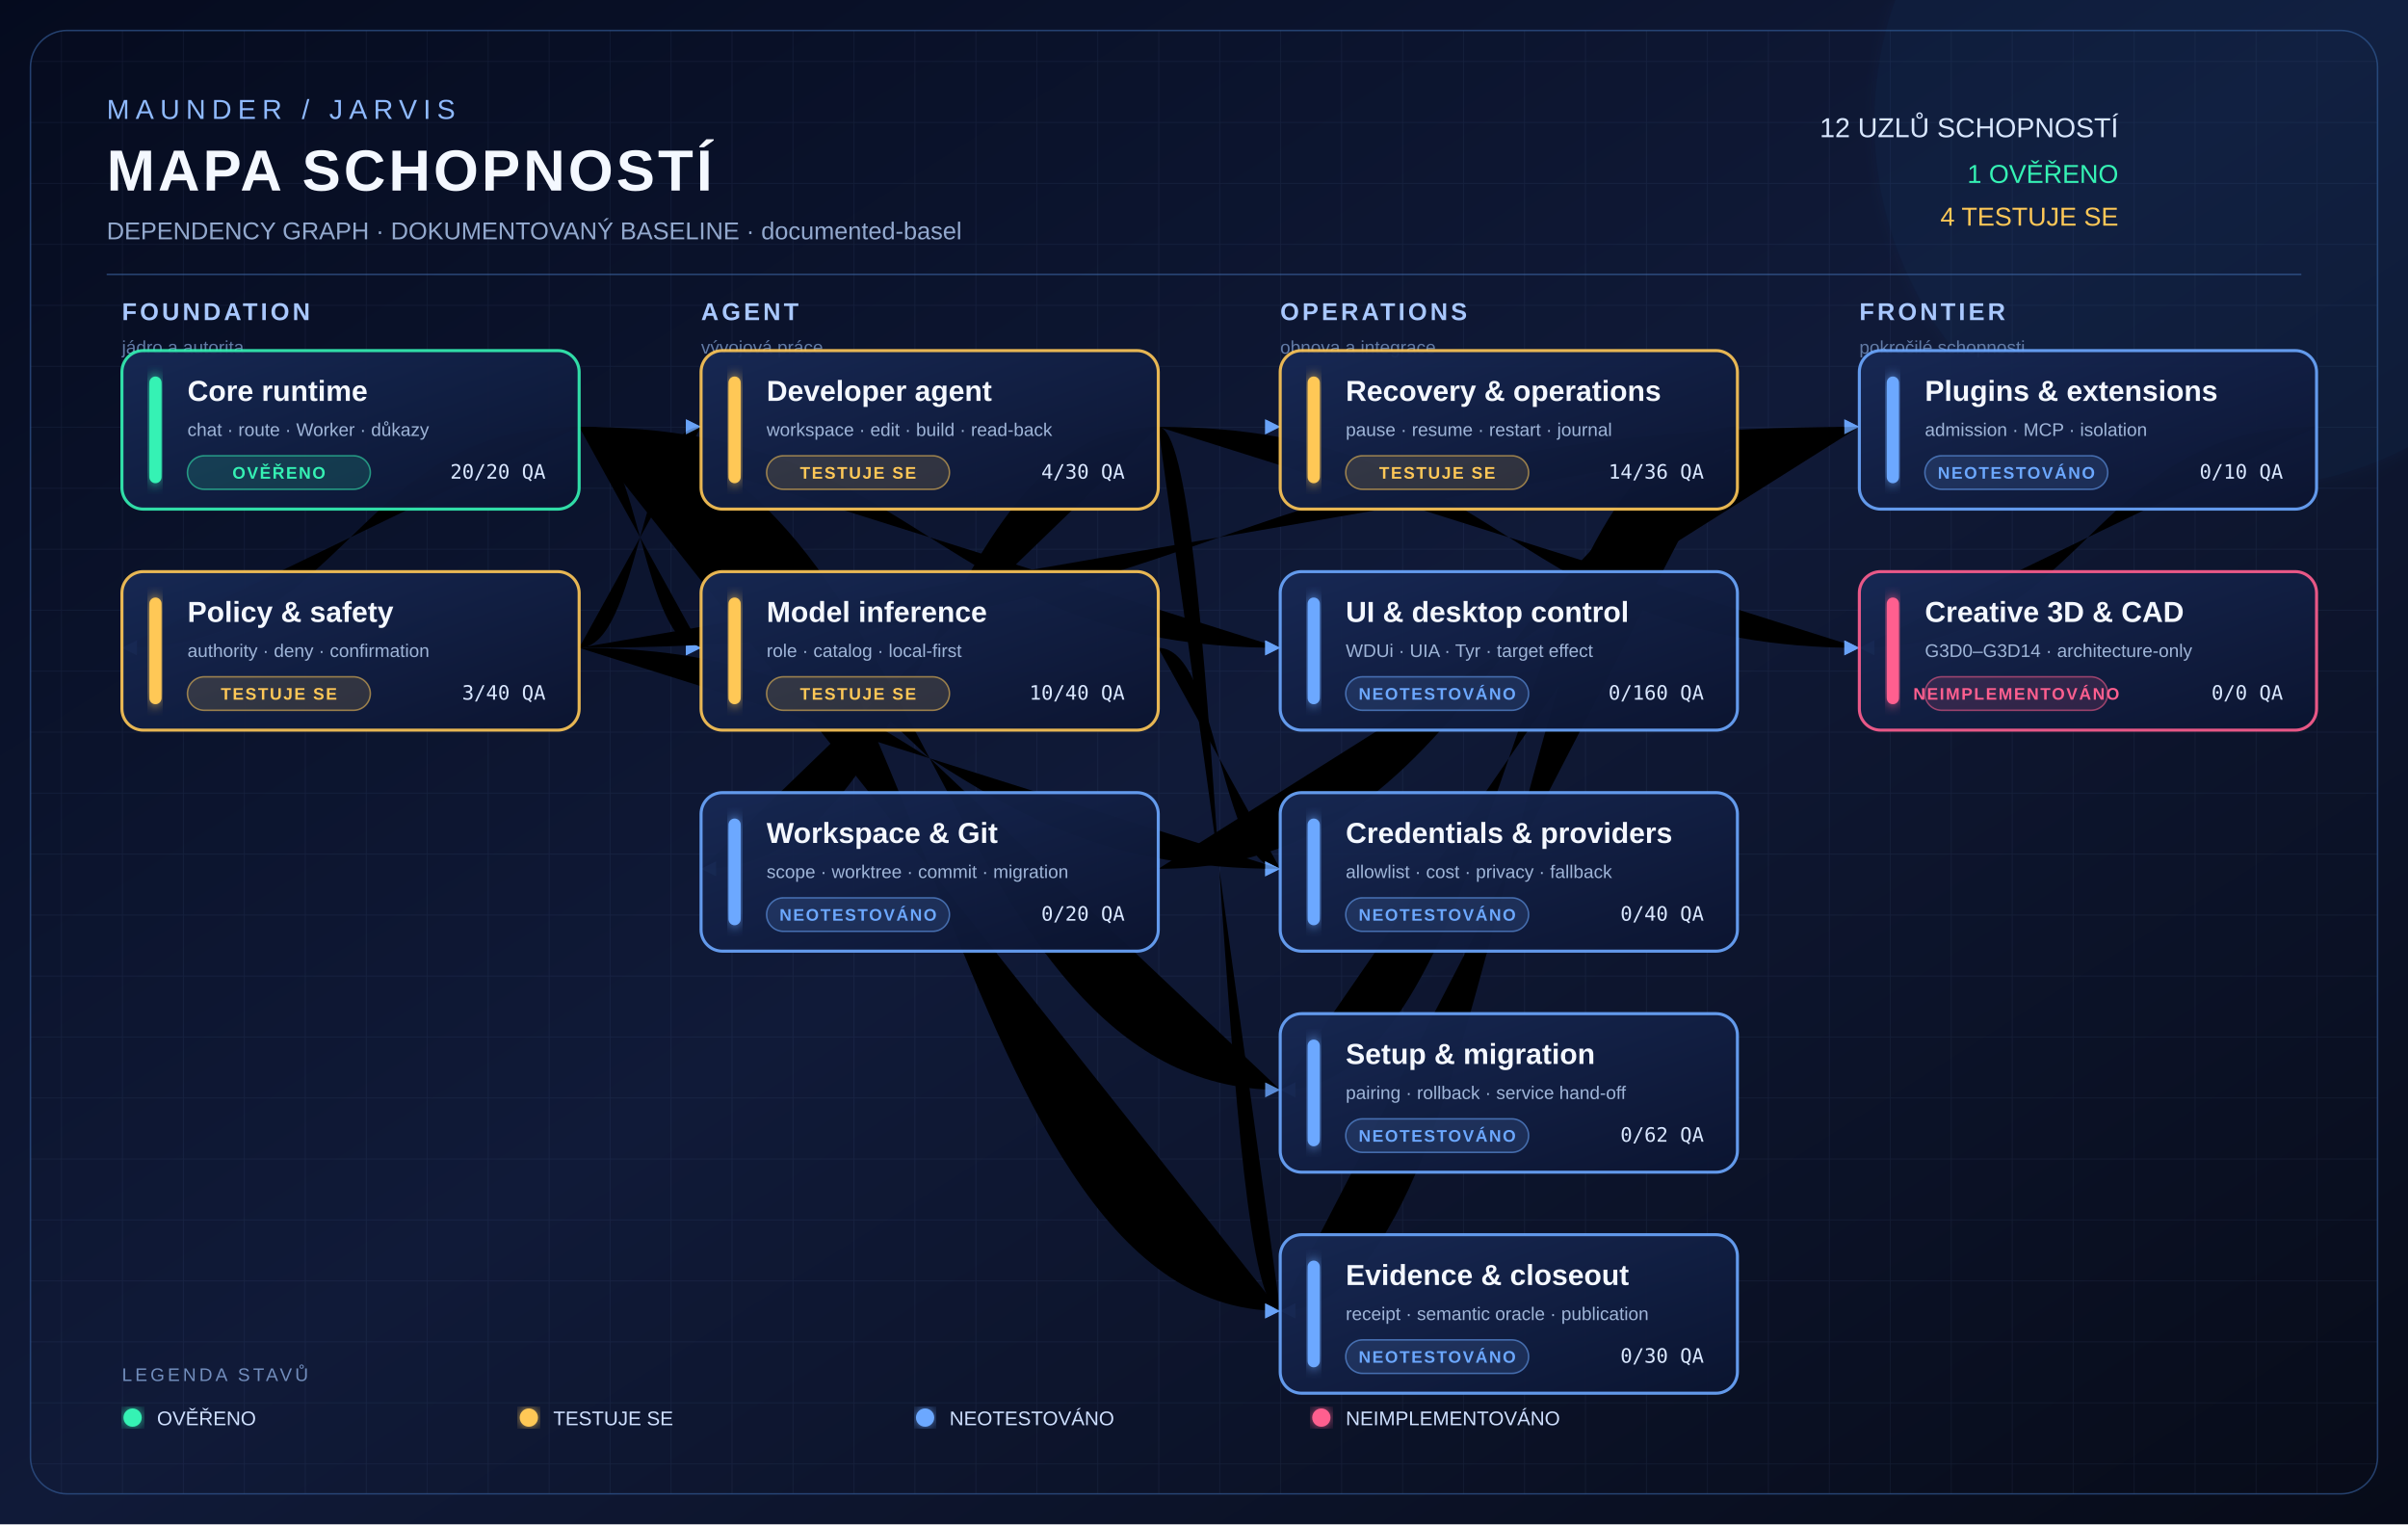
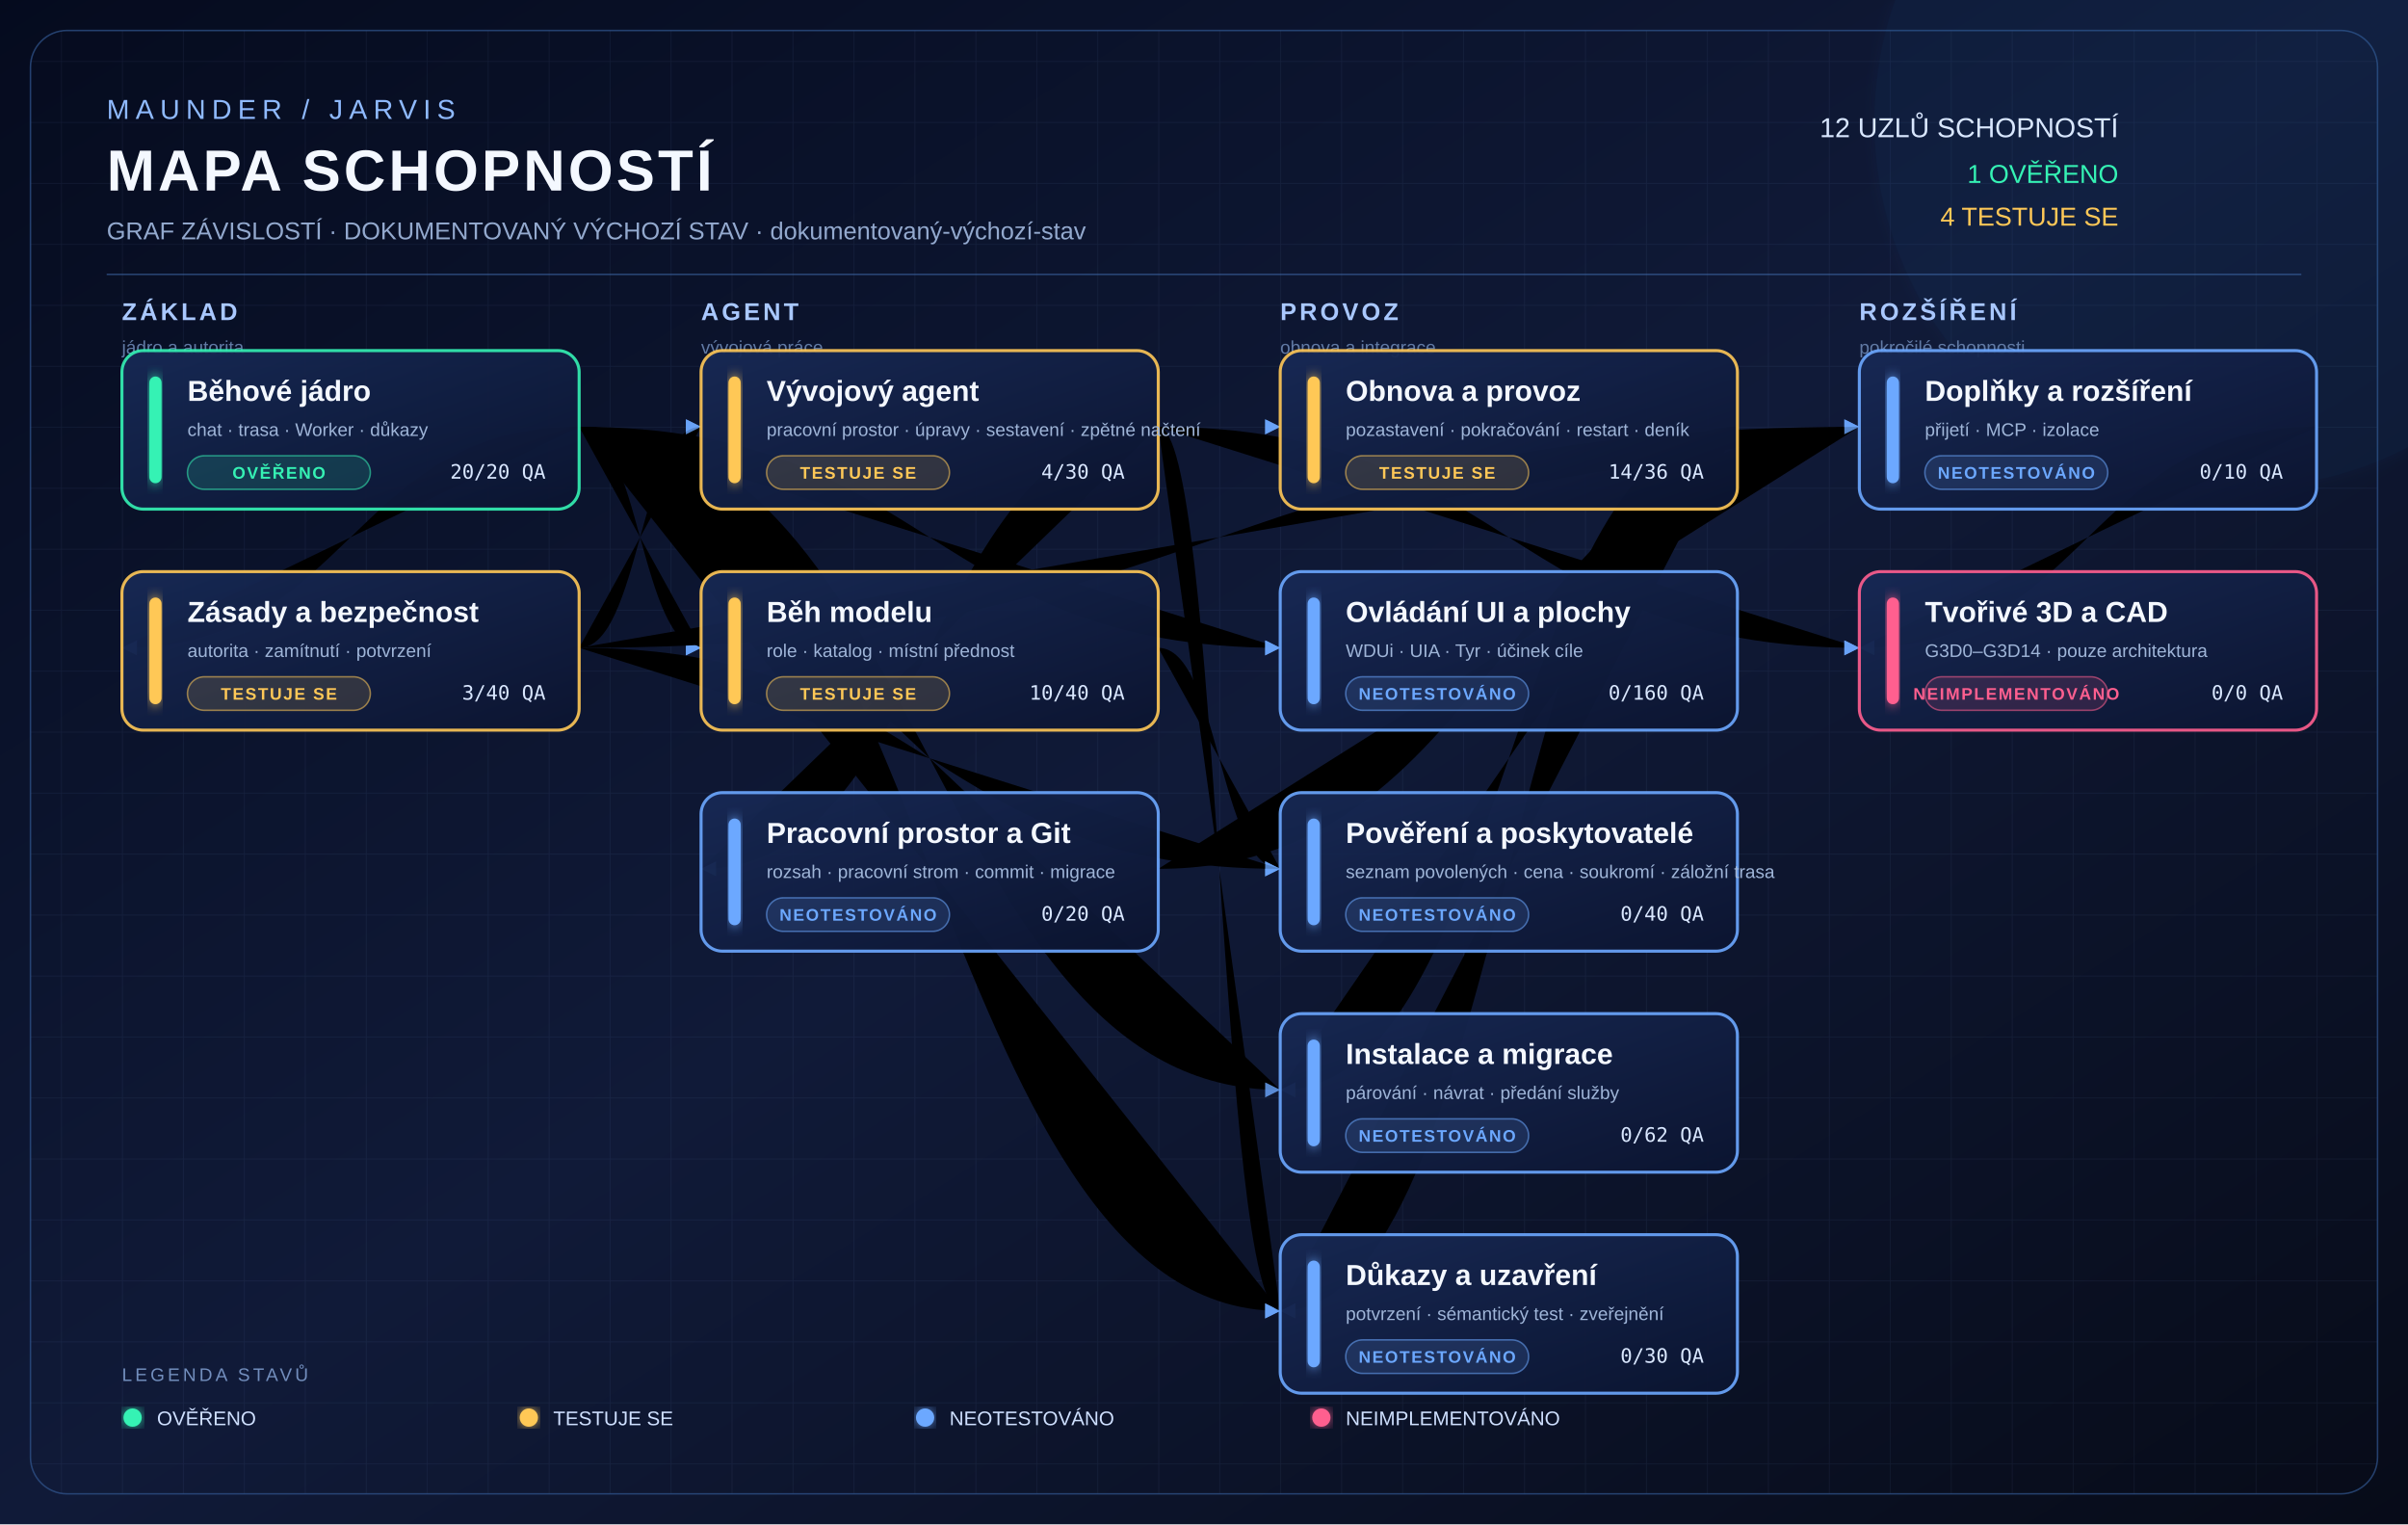
<svg xmlns="http://www.w3.org/2000/svg" role="img" aria-labelledby="title desc" viewBox="0 0 1580 1000" width="1580" height="1000">
  <defs>
    <linearGradient id="bg" x1="0" y1="0" x2="1" y2="1">
      <stop offset="0" stop-color="#050b1e" />
      <stop offset="0.5" stop-color="#101a38" />
      <stop offset="1" stop-color="#070b18" />
    </linearGradient>
    <linearGradient id="panel" x1="0" y1="0" x2="1" y2="1">
      <stop offset="0" stop-color="#172955" stop-opacity=".95" />
      <stop offset="1" stop-color="#0b1430" stop-opacity=".96" />
    </linearGradient>
    <filter id="glow">
      <feGaussianBlur stdDeviation="4" result="blur" />
      <feMerge>
        <feMergeNode in="blur" />
        <feMergeNode in="SourceGraphic" />
      </feMerge>
    </filter>
    <marker id="arrow" markerWidth="12" markerHeight="12" refX="10" refY="5" orient="auto">
      <path d="M0,0 L10,5 L0,10 Z" fill="#6ca8ff" opacity=".8" />
    </marker>
    <pattern id="grid" width="40" height="40" patternUnits="userSpaceOnUse">
      <path d="M40 0H0V40" fill="none" stroke="#7da4e8" stroke-opacity=".08" />
    </pattern>
  </defs>
  <rect width="1580" height="1000" fill="url(#bg)" />
  <rect x="20" y="20" width="1540" height="960" rx="24" fill="url(#grid)" stroke="#31568f" stroke-opacity=".7" />
  <circle cx="1470" cy="80" r="240" fill="#1d62a8" opacity=".08" filter="url(#glow)" />
  <text x="70" y="78" fill="#8fbaff" font-family="Segoe UI,Arial,sans-serif" font-size="18" letter-spacing="4">MAUNDER / JARVIS</text>
  <text x="70" y="125" fill="#f4f8ff" font-family="Segoe UI,Arial,sans-serif" font-size="38" font-weight="700" letter-spacing="2">MAPA SCHOPNOSTÍ</text>
-   <text x="70" y="157" fill="#93a9ce" font-family="Segoe UI,Arial,sans-serif" font-size="16">DEPENDENCY GRAPH · DOKUMENTOVANÝ BASELINE · documented-basel</text>
+   <text x="70" y="157" fill="#93a9ce" font-family="Segoe UI,Arial,sans-serif" font-size="16">GRAF ZÁVISLOSTÍ · DOKUMENTOVANÝ VÝCHOZÍ STAV · dokumentovaný-výchozí-stav</text>
  <text x="1390" y="90" fill="#d9e7ff" font-family="Segoe UI,Arial,sans-serif" font-size="18" text-anchor="end">12 UZLŮ SCHOPNOSTÍ</text>
  <text x="1390" y="120" fill="#35f2b4" font-family="Segoe UI,Arial,sans-serif" font-size="17" text-anchor="end">1 OVĚŘENO</text>
  <text x="1390" y="148" fill="#ffc857" font-family="Segoe UI,Arial,sans-serif" font-size="17" text-anchor="end">4 TESTUJE SE</text>
  <line x1="70" y1="180" x2="1510" y2="180" stroke="#4676bd" stroke-opacity=".5" />
-   <text x="80" y="210" fill="#a9c8ff" font-family="Segoe UI,Arial,sans-serif" font-size="16" font-weight="700" letter-spacing="2">FOUNDATION</text>
+   <text x="80" y="210" fill="#a9c8ff" font-family="Segoe UI,Arial,sans-serif" font-size="16" font-weight="700" letter-spacing="2">ZÁKLAD</text>
  <text x="80" y="232" fill="#617aa5" font-family="Segoe UI,Arial,sans-serif" font-size="12">jádro a autorita</text>
  <text x="460" y="210" fill="#a9c8ff" font-family="Segoe UI,Arial,sans-serif" font-size="16" font-weight="700" letter-spacing="2">AGENT</text>
  <text x="460" y="232" fill="#617aa5" font-family="Segoe UI,Arial,sans-serif" font-size="12">vývojová práce</text>
-   <text x="840" y="210" fill="#a9c8ff" font-family="Segoe UI,Arial,sans-serif" font-size="16" font-weight="700" letter-spacing="2">OPERATIONS</text>
+   <text x="840" y="210" fill="#a9c8ff" font-family="Segoe UI,Arial,sans-serif" font-size="16" font-weight="700" letter-spacing="2">PROVOZ</text>
  <text x="840" y="232" fill="#617aa5" font-family="Segoe UI,Arial,sans-serif" font-size="12">obnova a integrace</text>
-   <text x="1220" y="210" fill="#a9c8ff" font-family="Segoe UI,Arial,sans-serif" font-size="16" font-weight="700" letter-spacing="2">FRONTIER</text>
+   <text x="1220" y="210" fill="#a9c8ff" font-family="Segoe UI,Arial,sans-serif" font-size="16" font-weight="700" letter-spacing="2">ROZŠÍŘENÍ</text>
  <text x="1220" y="232" fill="#617aa5" font-family="Segoe UI,Arial,sans-serif" font-size="12">pokročilé schopnosti</text>
  <path class="edge" d="M 380 280 C 230 280, 230 425, 80 425" marker-end="url(#arrow)" />
  <path class="edge" d="M 380 280 C 420 280, 420 280, 460 280" marker-end="url(#arrow)" />
  <path class="edge" d="M 380 425 C 420 425, 420 280, 460 280" marker-end="url(#arrow)" />
  <path class="edge" d="M 380 280 C 420 280, 420 425, 460 425" marker-end="url(#arrow)" />
  <path class="edge" d="M 380 425 C 420 425, 420 425, 460 425" marker-end="url(#arrow)" />
  <path class="edge" d="M 760 280 C 610 280, 610 570, 460 570" marker-end="url(#arrow)" />
  <path class="edge" d="M 380 280 C 610 280, 610 280, 840 280" marker-end="url(#arrow)" />
  <path class="edge" d="M 760 280 C 800 280, 800 280, 840 280" marker-end="url(#arrow)" />
  <path class="edge" d="M 380 280 C 610 280, 610 425, 840 425" marker-end="url(#arrow)" />
  <path class="edge" d="M 380 425 C 610 425, 610 425, 840 425" marker-end="url(#arrow)" />
  <path class="edge" d="M 760 425 C 800 425, 800 570, 840 570" marker-end="url(#arrow)" />
  <path class="edge" d="M 380 425 C 610 425, 610 570, 840 570" marker-end="url(#arrow)" />
  <path class="edge" d="M 380 280 C 610 280, 610 715, 840 715" marker-end="url(#arrow)" />
  <path class="edge" d="M 1140 280 C 990 280, 990 715, 840 715" marker-end="url(#arrow)" />
  <path class="edge" d="M 380 280 C 610 280, 610 860, 840 860" marker-end="url(#arrow)" />
  <path class="edge" d="M 760 280 C 800 280, 800 860, 840 860" marker-end="url(#arrow)" />
  <path class="edge" d="M 1140 280 C 990 280, 990 860, 840 860" marker-end="url(#arrow)" />
  <path class="edge" d="M 380 425 C 800 425, 800 280, 1220 280" marker-end="url(#arrow)" />
  <path class="edge" d="M 760 570 C 990 570, 990 280, 1220 280" marker-end="url(#arrow)" />
  <path class="edge" d="M 760 280 C 990 280, 990 425, 1220 425" marker-end="url(#arrow)" />
  <path class="edge" d="M 1140 425 C 1180 425, 1180 425, 1220 425" marker-end="url(#arrow)" />
  <path class="edge" d="M 1520 280 C 1370 280, 1370 425, 1220 425" marker-end="url(#arrow)" />
  <g class="node" id="node-core-runtime">
    <rect x="80" y="230" width="300" height="104" rx="14" fill="url(#panel)" stroke="#35f2b4" stroke-width="2" stroke-opacity=".9" />
    <rect x="98" y="247" width="8" height="70" rx="4" fill="#35f2b4" filter="url(#glow)" />
-     <text x="123" y="263" fill="#f4f8ff" font-family="Segoe UI,Arial,sans-serif" font-size="19" font-weight="700">Core runtime</text>
-     <text x="123" y="286" fill="#9fb5d8" font-family="Segoe UI,Arial,sans-serif" font-size="12">chat · route · Worker · důkazy</text>
+     <text x="123" y="263" fill="#f4f8ff" font-family="Segoe UI,Arial,sans-serif" font-size="19" font-weight="700">Běhové jádro</text>
+     <text x="123" y="286" fill="#9fb5d8" font-family="Segoe UI,Arial,sans-serif" font-size="12">chat · trasa · Worker · důkazy</text>
    <rect x="123" y="299" width="120" height="22" rx="11" fill="#35f2b4" fill-opacity=".14" stroke="#35f2b4" stroke-opacity=".55" />
    <text x="183" y="314" fill="#35f2b4" text-anchor="middle" font-family="Segoe UI,Arial,sans-serif" font-size="11" font-weight="700" letter-spacing="1">OVĚŘENO</text>
    <text x="358" y="314" fill="#d9e7ff" text-anchor="end" font-family="Consolas,monospace" font-size="13">20/20 QA</text>
  </g>
  <g class="node" id="node-policy-safety">
    <rect x="80" y="375" width="300" height="104" rx="14" fill="url(#panel)" stroke="#ffc857" stroke-width="2" stroke-opacity=".9" />
    <rect x="98" y="392" width="8" height="70" rx="4" fill="#ffc857" filter="url(#glow)" />
-     <text x="123" y="408" fill="#f4f8ff" font-family="Segoe UI,Arial,sans-serif" font-size="19" font-weight="700">Policy &amp; safety</text>
-     <text x="123" y="431" fill="#9fb5d8" font-family="Segoe UI,Arial,sans-serif" font-size="12">authority · deny · confirmation</text>
+     <text x="123" y="408" fill="#f4f8ff" font-family="Segoe UI,Arial,sans-serif" font-size="19" font-weight="700">Zásady a bezpečnost</text>
+     <text x="123" y="431" fill="#9fb5d8" font-family="Segoe UI,Arial,sans-serif" font-size="12">autorita · zamítnutí · potvrzení</text>
    <rect x="123" y="444" width="120" height="22" rx="11" fill="#ffc857" fill-opacity=".14" stroke="#ffc857" stroke-opacity=".55" />
    <text x="183" y="459" fill="#ffc857" text-anchor="middle" font-family="Segoe UI,Arial,sans-serif" font-size="11" font-weight="700" letter-spacing="1">TESTUJE SE</text>
    <text x="358" y="459" fill="#d9e7ff" text-anchor="end" font-family="Consolas,monospace" font-size="13">3/40 QA</text>
  </g>
  <g class="node" id="node-developer-agent">
    <rect x="460" y="230" width="300" height="104" rx="14" fill="url(#panel)" stroke="#ffc857" stroke-width="2" stroke-opacity=".9" />
    <rect x="478" y="247" width="8" height="70" rx="4" fill="#ffc857" filter="url(#glow)" />
-     <text x="503" y="263" fill="#f4f8ff" font-family="Segoe UI,Arial,sans-serif" font-size="19" font-weight="700">Developer agent</text>
-     <text x="503" y="286" fill="#9fb5d8" font-family="Segoe UI,Arial,sans-serif" font-size="12">workspace · edit · build · read-back</text>
+     <text x="503" y="263" fill="#f4f8ff" font-family="Segoe UI,Arial,sans-serif" font-size="19" font-weight="700">Vývojový agent</text>
+     <text x="503" y="286" fill="#9fb5d8" font-family="Segoe UI,Arial,sans-serif" font-size="12">pracovní prostor · úpravy · sestavení · zpětné načtení</text>
    <rect x="503" y="299" width="120" height="22" rx="11" fill="#ffc857" fill-opacity=".14" stroke="#ffc857" stroke-opacity=".55" />
    <text x="563" y="314" fill="#ffc857" text-anchor="middle" font-family="Segoe UI,Arial,sans-serif" font-size="11" font-weight="700" letter-spacing="1">TESTUJE SE</text>
    <text x="738" y="314" fill="#d9e7ff" text-anchor="end" font-family="Consolas,monospace" font-size="13">4/30 QA</text>
  </g>
  <g class="node" id="node-model-inference">
    <rect x="460" y="375" width="300" height="104" rx="14" fill="url(#panel)" stroke="#ffc857" stroke-width="2" stroke-opacity=".9" />
    <rect x="478" y="392" width="8" height="70" rx="4" fill="#ffc857" filter="url(#glow)" />
-     <text x="503" y="408" fill="#f4f8ff" font-family="Segoe UI,Arial,sans-serif" font-size="19" font-weight="700">Model inference</text>
-     <text x="503" y="431" fill="#9fb5d8" font-family="Segoe UI,Arial,sans-serif" font-size="12">role · catalog · local-first</text>
+     <text x="503" y="408" fill="#f4f8ff" font-family="Segoe UI,Arial,sans-serif" font-size="19" font-weight="700">Běh modelu</text>
+     <text x="503" y="431" fill="#9fb5d8" font-family="Segoe UI,Arial,sans-serif" font-size="12">role · katalog · místní přednost</text>
    <rect x="503" y="444" width="120" height="22" rx="11" fill="#ffc857" fill-opacity=".14" stroke="#ffc857" stroke-opacity=".55" />
    <text x="563" y="459" fill="#ffc857" text-anchor="middle" font-family="Segoe UI,Arial,sans-serif" font-size="11" font-weight="700" letter-spacing="1">TESTUJE SE</text>
    <text x="738" y="459" fill="#d9e7ff" text-anchor="end" font-family="Consolas,monospace" font-size="13">10/40 QA</text>
  </g>
  <g class="node" id="node-workspace-git">
    <rect x="460" y="520" width="300" height="104" rx="14" fill="url(#panel)" stroke="#6ca8ff" stroke-width="2" stroke-opacity=".9" />
    <rect x="478" y="537" width="8" height="70" rx="4" fill="#6ca8ff" filter="url(#glow)" />
-     <text x="503" y="553" fill="#f4f8ff" font-family="Segoe UI,Arial,sans-serif" font-size="19" font-weight="700">Workspace &amp; Git</text>
-     <text x="503" y="576" fill="#9fb5d8" font-family="Segoe UI,Arial,sans-serif" font-size="12">scope · worktree · commit · migration</text>
+     <text x="503" y="553" fill="#f4f8ff" font-family="Segoe UI,Arial,sans-serif" font-size="19" font-weight="700">Pracovní prostor a Git</text>
+     <text x="503" y="576" fill="#9fb5d8" font-family="Segoe UI,Arial,sans-serif" font-size="12">rozsah · pracovní strom · commit · migrace</text>
    <rect x="503" y="589" width="120" height="22" rx="11" fill="#6ca8ff" fill-opacity=".14" stroke="#6ca8ff" stroke-opacity=".55" />
    <text x="563" y="604" fill="#6ca8ff" text-anchor="middle" font-family="Segoe UI,Arial,sans-serif" font-size="11" font-weight="700" letter-spacing="1">NEOTESTOVÁNO</text>
    <text x="738" y="604" fill="#d9e7ff" text-anchor="end" font-family="Consolas,monospace" font-size="13">0/20 QA</text>
  </g>
  <g class="node" id="node-recovery-ops">
    <rect x="840" y="230" width="300" height="104" rx="14" fill="url(#panel)" stroke="#ffc857" stroke-width="2" stroke-opacity=".9" />
    <rect x="858" y="247" width="8" height="70" rx="4" fill="#ffc857" filter="url(#glow)" />
-     <text x="883" y="263" fill="#f4f8ff" font-family="Segoe UI,Arial,sans-serif" font-size="19" font-weight="700">Recovery &amp; operations</text>
-     <text x="883" y="286" fill="#9fb5d8" font-family="Segoe UI,Arial,sans-serif" font-size="12">pause · resume · restart · journal</text>
+     <text x="883" y="263" fill="#f4f8ff" font-family="Segoe UI,Arial,sans-serif" font-size="19" font-weight="700">Obnova a provoz</text>
+     <text x="883" y="286" fill="#9fb5d8" font-family="Segoe UI,Arial,sans-serif" font-size="12">pozastavení · pokračování · restart · deník</text>
    <rect x="883" y="299" width="120" height="22" rx="11" fill="#ffc857" fill-opacity=".14" stroke="#ffc857" stroke-opacity=".55" />
    <text x="943" y="314" fill="#ffc857" text-anchor="middle" font-family="Segoe UI,Arial,sans-serif" font-size="11" font-weight="700" letter-spacing="1">TESTUJE SE</text>
    <text x="1118" y="314" fill="#d9e7ff" text-anchor="end" font-family="Consolas,monospace" font-size="13">14/36 QA</text>
  </g>
  <g class="node" id="node-ui-desktop">
    <rect x="840" y="375" width="300" height="104" rx="14" fill="url(#panel)" stroke="#6ca8ff" stroke-width="2" stroke-opacity=".9" />
    <rect x="858" y="392" width="8" height="70" rx="4" fill="#6ca8ff" filter="url(#glow)" />
-     <text x="883" y="408" fill="#f4f8ff" font-family="Segoe UI,Arial,sans-serif" font-size="19" font-weight="700">UI &amp; desktop control</text>
-     <text x="883" y="431" fill="#9fb5d8" font-family="Segoe UI,Arial,sans-serif" font-size="12">WDUi · UIA · Tyr · target effect</text>
+     <text x="883" y="408" fill="#f4f8ff" font-family="Segoe UI,Arial,sans-serif" font-size="19" font-weight="700">Ovládání UI a plochy</text>
+     <text x="883" y="431" fill="#9fb5d8" font-family="Segoe UI,Arial,sans-serif" font-size="12">WDUi · UIA · Tyr · účinek cíle</text>
    <rect x="883" y="444" width="120" height="22" rx="11" fill="#6ca8ff" fill-opacity=".14" stroke="#6ca8ff" stroke-opacity=".55" />
    <text x="943" y="459" fill="#6ca8ff" text-anchor="middle" font-family="Segoe UI,Arial,sans-serif" font-size="11" font-weight="700" letter-spacing="1">NEOTESTOVÁNO</text>
    <text x="1118" y="459" fill="#d9e7ff" text-anchor="end" font-family="Consolas,monospace" font-size="13">0/160 QA</text>
  </g>
  <g class="node" id="node-credentials-providers">
    <rect x="840" y="520" width="300" height="104" rx="14" fill="url(#panel)" stroke="#6ca8ff" stroke-width="2" stroke-opacity=".9" />
    <rect x="858" y="537" width="8" height="70" rx="4" fill="#6ca8ff" filter="url(#glow)" />
-     <text x="883" y="553" fill="#f4f8ff" font-family="Segoe UI,Arial,sans-serif" font-size="19" font-weight="700">Credentials &amp; providers</text>
-     <text x="883" y="576" fill="#9fb5d8" font-family="Segoe UI,Arial,sans-serif" font-size="12">allowlist · cost · privacy · fallback</text>
+     <text x="883" y="553" fill="#f4f8ff" font-family="Segoe UI,Arial,sans-serif" font-size="19" font-weight="700">Pověření a poskytovatelé</text>
+     <text x="883" y="576" fill="#9fb5d8" font-family="Segoe UI,Arial,sans-serif" font-size="12">seznam povolených · cena · soukromí · záložní trasa</text>
    <rect x="883" y="589" width="120" height="22" rx="11" fill="#6ca8ff" fill-opacity=".14" stroke="#6ca8ff" stroke-opacity=".55" />
    <text x="943" y="604" fill="#6ca8ff" text-anchor="middle" font-family="Segoe UI,Arial,sans-serif" font-size="11" font-weight="700" letter-spacing="1">NEOTESTOVÁNO</text>
    <text x="1118" y="604" fill="#d9e7ff" text-anchor="end" font-family="Consolas,monospace" font-size="13">0/40 QA</text>
  </g>
  <g class="node" id="node-setup-migration">
    <rect x="840" y="665" width="300" height="104" rx="14" fill="url(#panel)" stroke="#6ca8ff" stroke-width="2" stroke-opacity=".9" />
    <rect x="858" y="682" width="8" height="70" rx="4" fill="#6ca8ff" filter="url(#glow)" />
-     <text x="883" y="698" fill="#f4f8ff" font-family="Segoe UI,Arial,sans-serif" font-size="19" font-weight="700">Setup &amp; migration</text>
-     <text x="883" y="721" fill="#9fb5d8" font-family="Segoe UI,Arial,sans-serif" font-size="12">pairing · rollback · service hand-off</text>
+     <text x="883" y="698" fill="#f4f8ff" font-family="Segoe UI,Arial,sans-serif" font-size="19" font-weight="700">Instalace a migrace</text>
+     <text x="883" y="721" fill="#9fb5d8" font-family="Segoe UI,Arial,sans-serif" font-size="12">párování · návrat · předání služby</text>
    <rect x="883" y="734" width="120" height="22" rx="11" fill="#6ca8ff" fill-opacity=".14" stroke="#6ca8ff" stroke-opacity=".55" />
    <text x="943" y="749" fill="#6ca8ff" text-anchor="middle" font-family="Segoe UI,Arial,sans-serif" font-size="11" font-weight="700" letter-spacing="1">NEOTESTOVÁNO</text>
    <text x="1118" y="749" fill="#d9e7ff" text-anchor="end" font-family="Consolas,monospace" font-size="13">0/62 QA</text>
  </g>
  <g class="node" id="node-evidence-closeout">
    <rect x="840" y="810" width="300" height="104" rx="14" fill="url(#panel)" stroke="#6ca8ff" stroke-width="2" stroke-opacity=".9" />
    <rect x="858" y="827" width="8" height="70" rx="4" fill="#6ca8ff" filter="url(#glow)" />
-     <text x="883" y="843" fill="#f4f8ff" font-family="Segoe UI,Arial,sans-serif" font-size="19" font-weight="700">Evidence &amp; closeout</text>
-     <text x="883" y="866" fill="#9fb5d8" font-family="Segoe UI,Arial,sans-serif" font-size="12">receipt · semantic oracle · publication</text>
+     <text x="883" y="843" fill="#f4f8ff" font-family="Segoe UI,Arial,sans-serif" font-size="19" font-weight="700">Důkazy a uzavření</text>
+     <text x="883" y="866" fill="#9fb5d8" font-family="Segoe UI,Arial,sans-serif" font-size="12">potvrzení · sémantický test · zveřejnění</text>
    <rect x="883" y="879" width="120" height="22" rx="11" fill="#6ca8ff" fill-opacity=".14" stroke="#6ca8ff" stroke-opacity=".55" />
    <text x="943" y="894" fill="#6ca8ff" text-anchor="middle" font-family="Segoe UI,Arial,sans-serif" font-size="11" font-weight="700" letter-spacing="1">NEOTESTOVÁNO</text>
    <text x="1118" y="894" fill="#d9e7ff" text-anchor="end" font-family="Consolas,monospace" font-size="13">0/30 QA</text>
  </g>
  <g class="node" id="node-plugin-extensions">
    <rect x="1220" y="230" width="300" height="104" rx="14" fill="url(#panel)" stroke="#6ca8ff" stroke-width="2" stroke-opacity=".9" />
    <rect x="1238" y="247" width="8" height="70" rx="4" fill="#6ca8ff" filter="url(#glow)" />
-     <text x="1263" y="263" fill="#f4f8ff" font-family="Segoe UI,Arial,sans-serif" font-size="19" font-weight="700">Plugins &amp; extensions</text>
-     <text x="1263" y="286" fill="#9fb5d8" font-family="Segoe UI,Arial,sans-serif" font-size="12">admission · MCP · isolation</text>
+     <text x="1263" y="263" fill="#f4f8ff" font-family="Segoe UI,Arial,sans-serif" font-size="19" font-weight="700">Doplňky a rozšíření</text>
+     <text x="1263" y="286" fill="#9fb5d8" font-family="Segoe UI,Arial,sans-serif" font-size="12">přijetí · MCP · izolace</text>
    <rect x="1263" y="299" width="120" height="22" rx="11" fill="#6ca8ff" fill-opacity=".14" stroke="#6ca8ff" stroke-opacity=".55" />
    <text x="1323" y="314" fill="#6ca8ff" text-anchor="middle" font-family="Segoe UI,Arial,sans-serif" font-size="11" font-weight="700" letter-spacing="1">NEOTESTOVÁNO</text>
    <text x="1498" y="314" fill="#d9e7ff" text-anchor="end" font-family="Consolas,monospace" font-size="13">0/10 QA</text>
  </g>
  <g class="node" id="node-cad-3d">
    <rect x="1220" y="375" width="300" height="104" rx="14" fill="url(#panel)" stroke="#ff5f8f" stroke-width="2" stroke-opacity=".9" />
    <rect x="1238" y="392" width="8" height="70" rx="4" fill="#ff5f8f" filter="url(#glow)" />
-     <text x="1263" y="408" fill="#f4f8ff" font-family="Segoe UI,Arial,sans-serif" font-size="19" font-weight="700">Creative 3D &amp; CAD</text>
-     <text x="1263" y="431" fill="#9fb5d8" font-family="Segoe UI,Arial,sans-serif" font-size="12">G3D0–G3D14 · architecture-only</text>
+     <text x="1263" y="408" fill="#f4f8ff" font-family="Segoe UI,Arial,sans-serif" font-size="19" font-weight="700">Tvořivé 3D a CAD</text>
+     <text x="1263" y="431" fill="#9fb5d8" font-family="Segoe UI,Arial,sans-serif" font-size="12">G3D0–G3D14 · pouze architektura</text>
    <rect x="1263" y="444" width="120" height="22" rx="11" fill="#ff5f8f" fill-opacity=".14" stroke="#ff5f8f" stroke-opacity=".55" />
    <text x="1323" y="459" fill="#ff5f8f" text-anchor="middle" font-family="Segoe UI,Arial,sans-serif" font-size="11" font-weight="700" letter-spacing="1">NEIMPLEMENTOVÁNO</text>
    <text x="1498" y="459" fill="#d9e7ff" text-anchor="end" font-family="Consolas,monospace" font-size="13">0/0 QA</text>
  </g>
  <text x="80" y="906" fill="#728ebd" font-family="Segoe UI,Arial,sans-serif" font-size="12" letter-spacing="2">LEGENDA STAVŮ</text>
  <circle cx="87" cy="930" r="6" fill="#35f2b4" filter="url(#glow)" />
  <text x="103" y="935" fill="#cfe0ff" font-family="Segoe UI,Arial,sans-serif" font-size="13">OVĚŘENO</text>
  <circle cx="347" cy="930" r="6" fill="#ffc857" filter="url(#glow)" />
  <text x="363" y="935" fill="#cfe0ff" font-family="Segoe UI,Arial,sans-serif" font-size="13">TESTUJE SE</text>
  <circle cx="607" cy="930" r="6" fill="#6ca8ff" filter="url(#glow)" />
  <text x="623" y="935" fill="#cfe0ff" font-family="Segoe UI,Arial,sans-serif" font-size="13">NEOTESTOVÁNO</text>
  <circle cx="867" cy="930" r="6" fill="#ff5f8f" filter="url(#glow)" />
  <text x="883" y="935" fill="#cfe0ff" font-family="Segoe UI,Arial,sans-serif" font-size="13">NEIMPLEMENTOVÁNO</text>
</svg>
